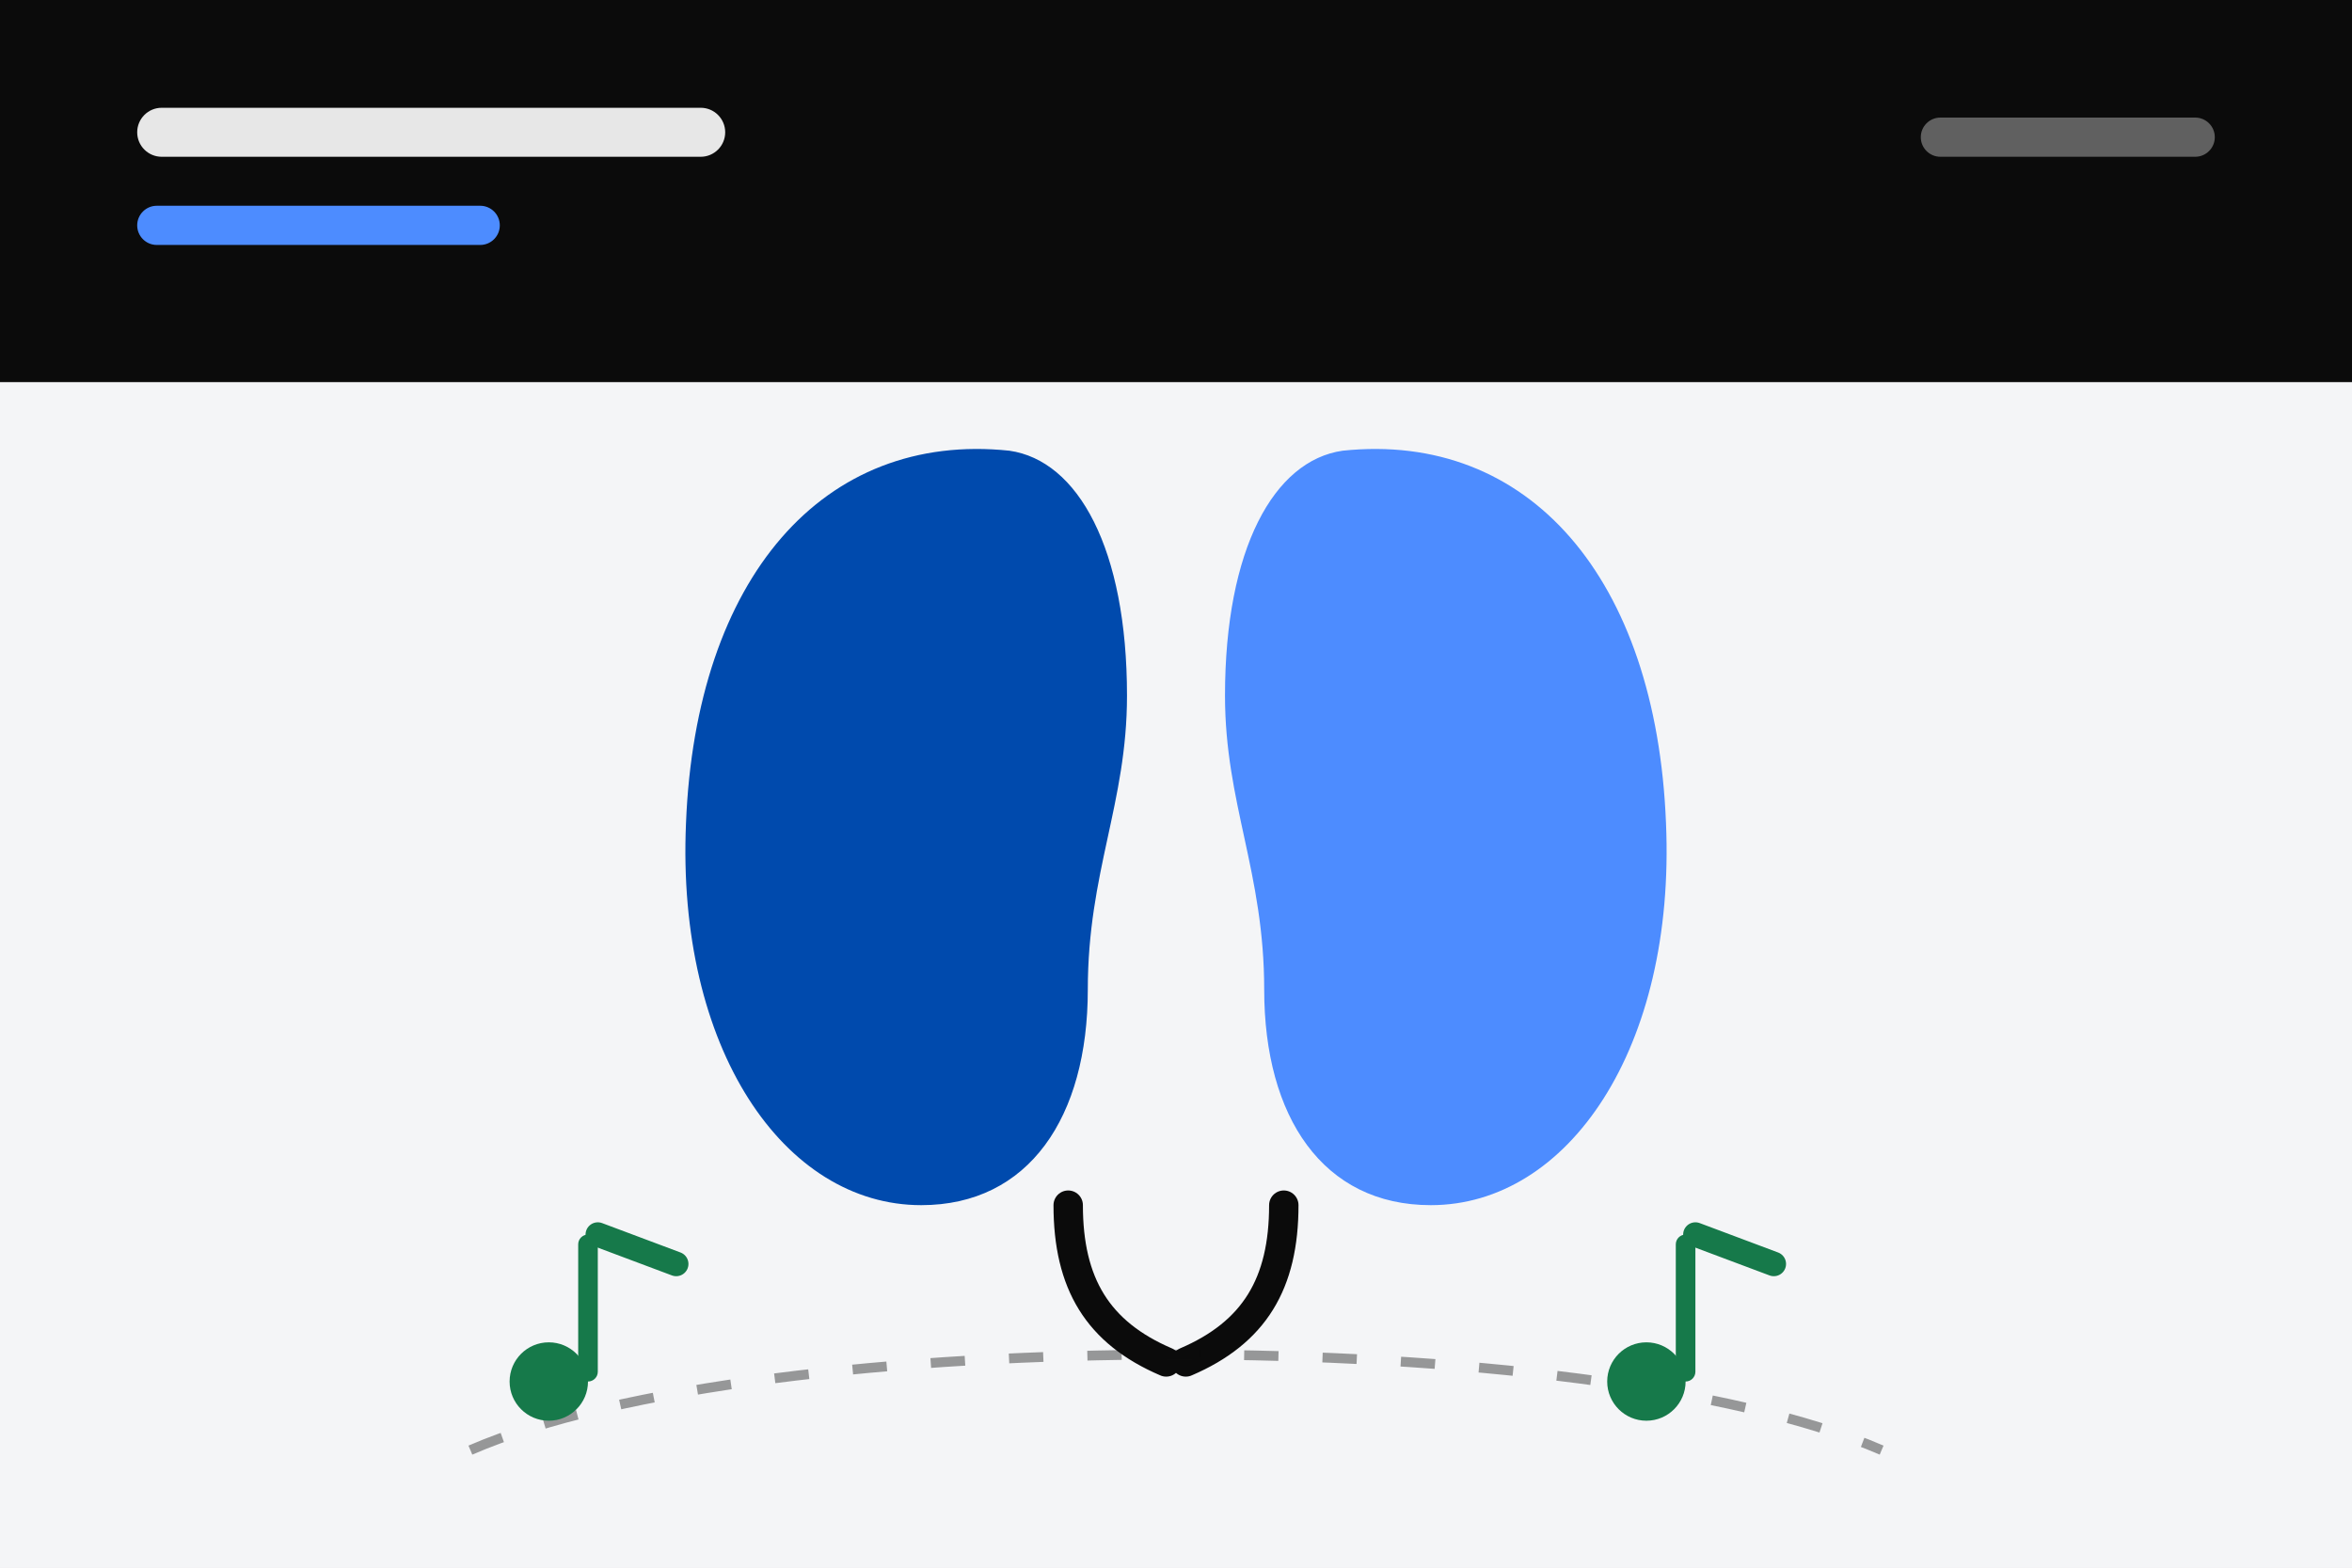
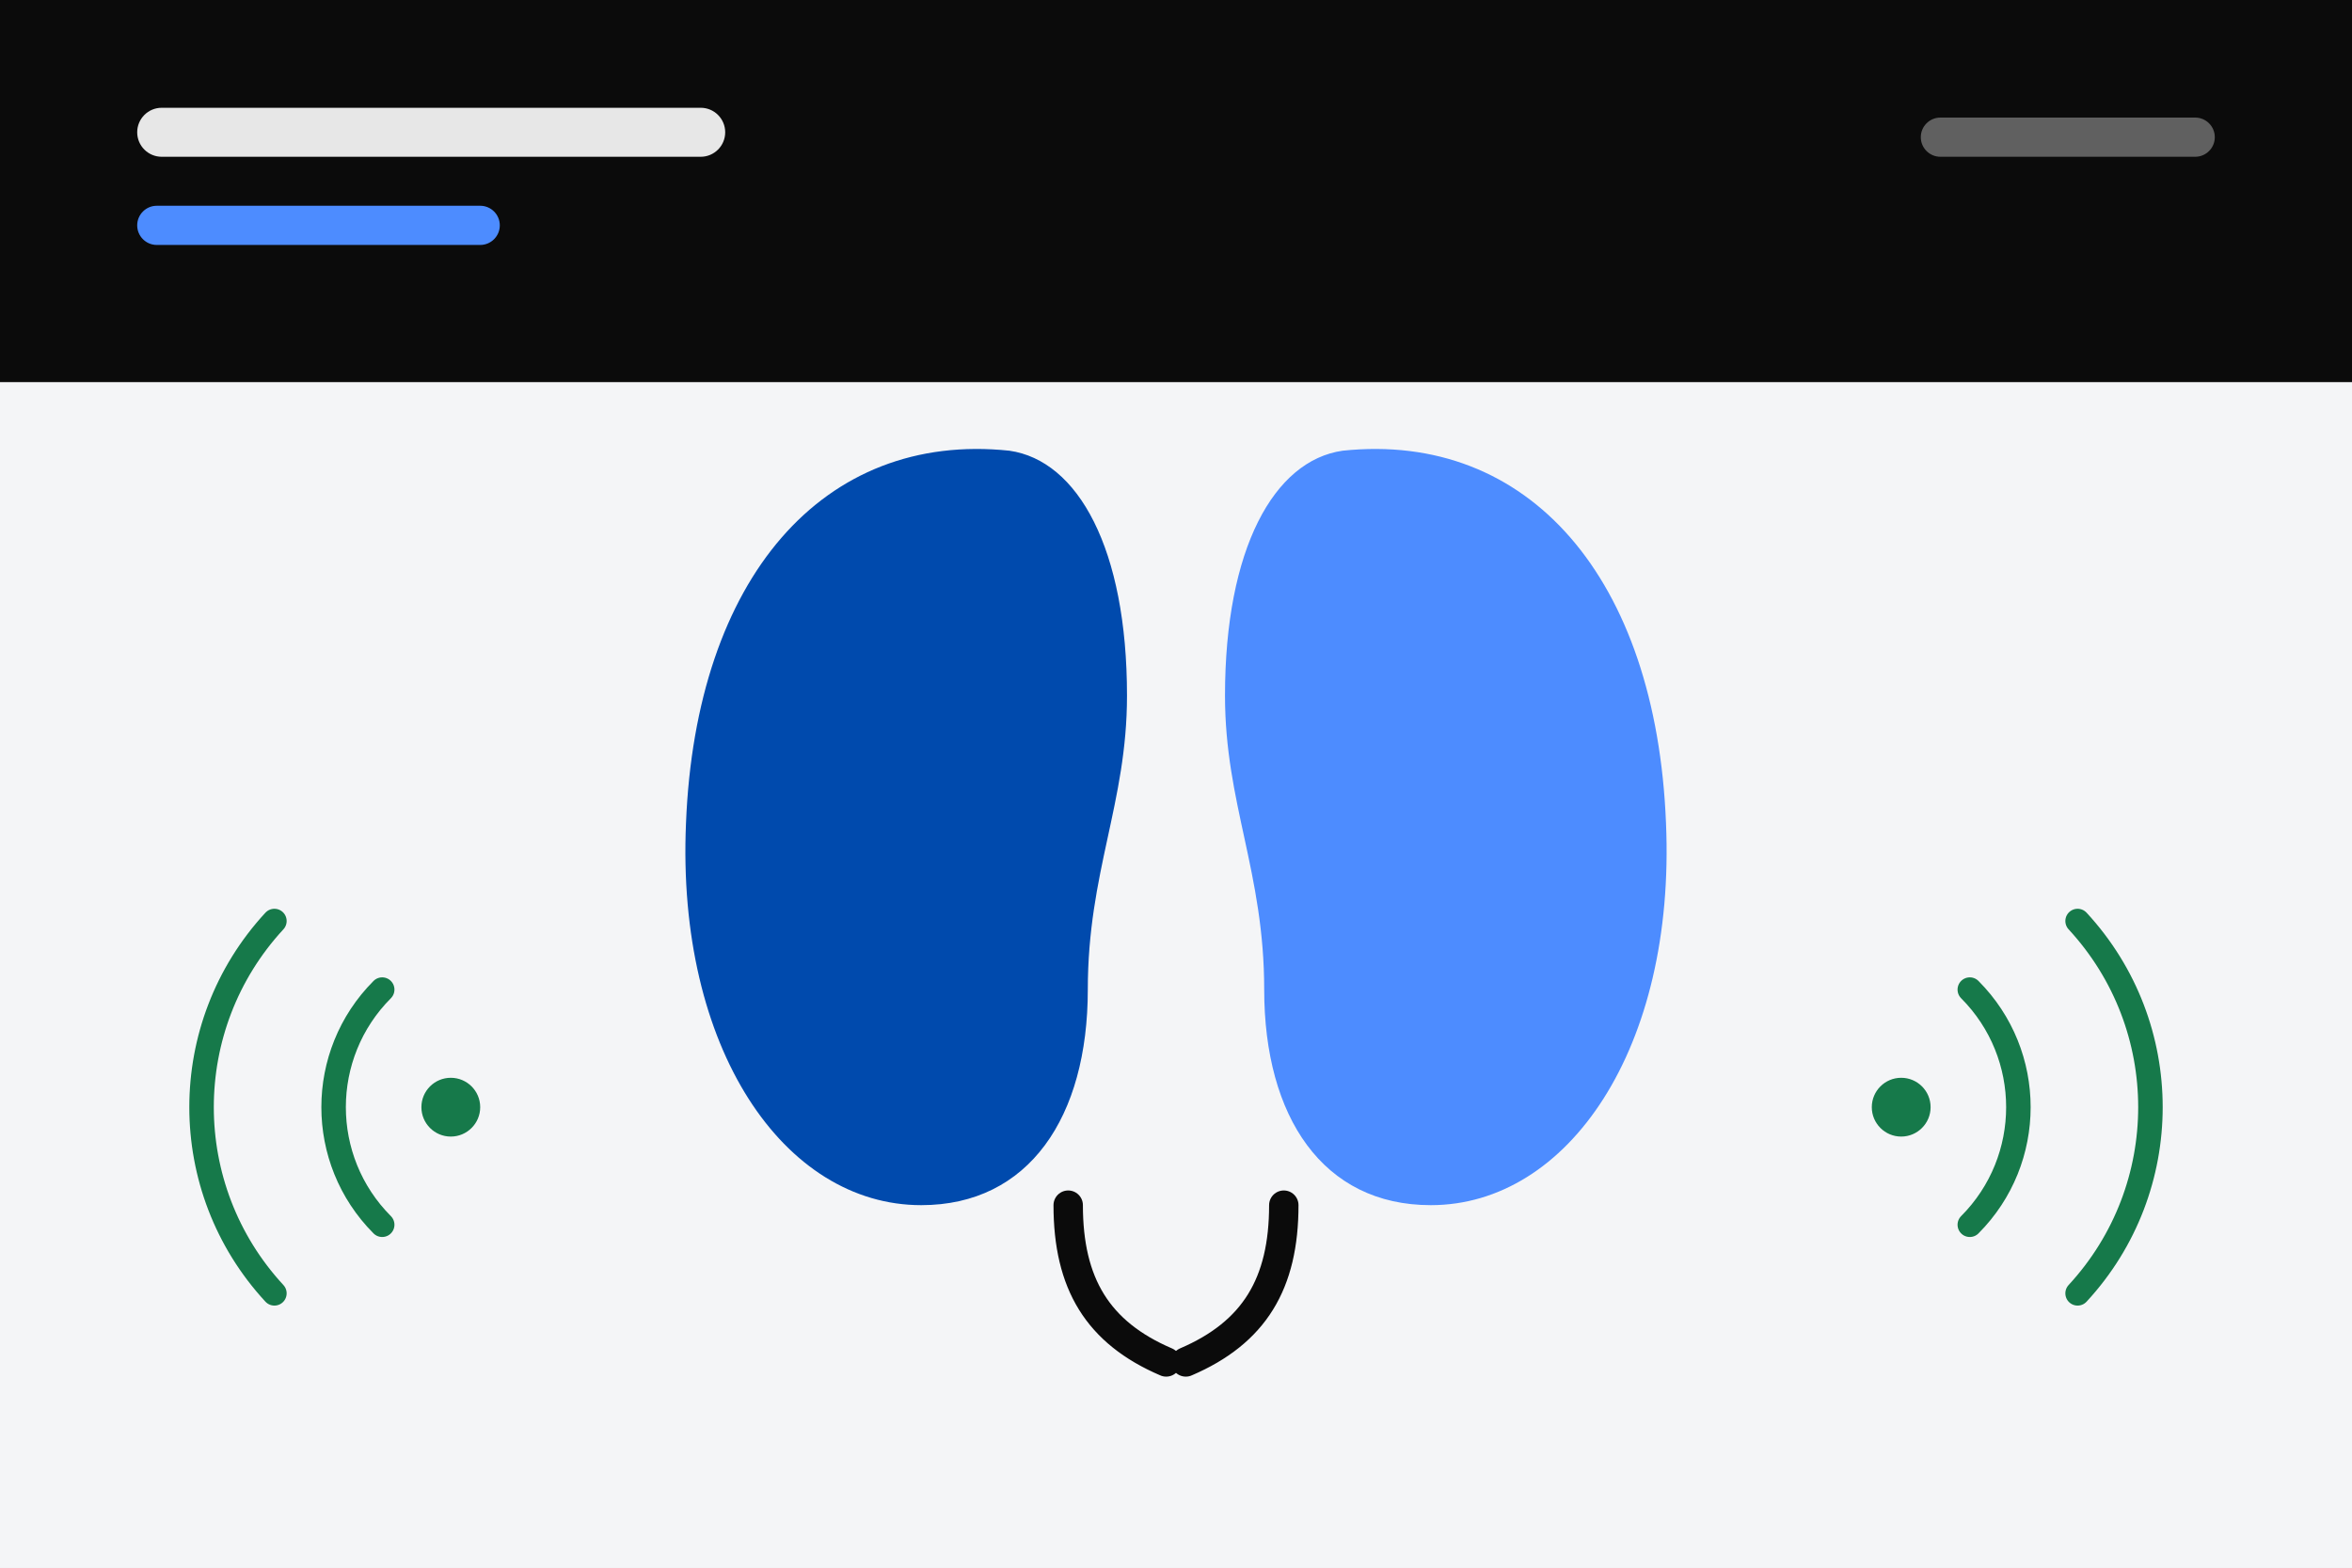
- <svg xmlns="http://www.w3.org/2000/svg" viewBox="0 0 480 320" role="img" aria-label="A pair of kidneys filtering a stream of music notes into coins: mechanical royalties collected by The MLC">
+ <svg xmlns="http://www.w3.org/2000/svg" viewBox="0 0 480 320" role="img" aria-label="A pair of kidneys filtering radio waves arriving from both sides: digital performance royalties from internet and satellite radio">
  <rect width="480" height="320" fill="#F4F5F7" />
  <rect width="480" height="78" fill="#0b0b0b" />
  <rect x="28" y="22" width="120" height="10" rx="5" fill="#FFFFFF" opacity="0.9" />
  <rect x="28" y="42" width="74" height="8" rx="4" fill="#4D8CFF" />
  <rect x="392" y="24" width="60" height="8" rx="4" fill="#FFFFFF" opacity="0.35" />
  <path d="M206 92c-38-4-64 26-66 76-2 46 20 78 48 78 22 0 34-18 34-44 0-24 8-38 8-60 0-30-10-48-24-50Z" fill="#004AAD" />
  <path d="M274 92c38-4 64 26 66 76 2 46-20 78-48 78-22 0-34-18-34-44 0-24-8-38-8-60 0-30 10-48 24-50Z" fill="#4D8CFF" />
  <path d="M218 246c0 16 6 26 20 32" fill="none" stroke="#0b0b0b" stroke-width="6" stroke-linecap="round" />
  <path d="M262 246c0 16-6 26-20 32" fill="none" stroke="#0b0b0b" stroke-width="6" stroke-linecap="round" />
-   <path d="M96 296c60-26 228-26 288 0" fill="none" stroke="#0b0b0b" stroke-width="2" stroke-dasharray="7 9" opacity="0.4" />
-   <g fill="#16794A">
-     <circle cx="112" cy="282" r="8" />
-     <rect x="118" y="252" width="4" height="30" rx="2" />
-     <path d="M122 252l16 6" stroke="#16794A" stroke-width="5" stroke-linecap="round" />
+   <g fill="none" stroke="#16794A" stroke-width="5" stroke-linecap="round">
+     <path d="M78 250a34 34 0 0 1 0-48" />
+     <path d="M56 264a56 56 0 0 1 0-76" />
+     <path d="M402 250a34 34 0 0 0 0-48" />
+     <path d="M424 264a56 56 0 0 0 0-76" />
  </g>
  <g fill="#16794A">
-     <circle cx="336" cy="282" r="8" />
-     <rect x="342" y="252" width="4" height="30" rx="2" />
-     <path d="M346 252l16 6" stroke="#16794A" stroke-width="5" stroke-linecap="round" />
+     <circle cx="92" cy="226" r="6" />
+     <circle cx="388" cy="226" r="6" />
  </g>
</svg>
